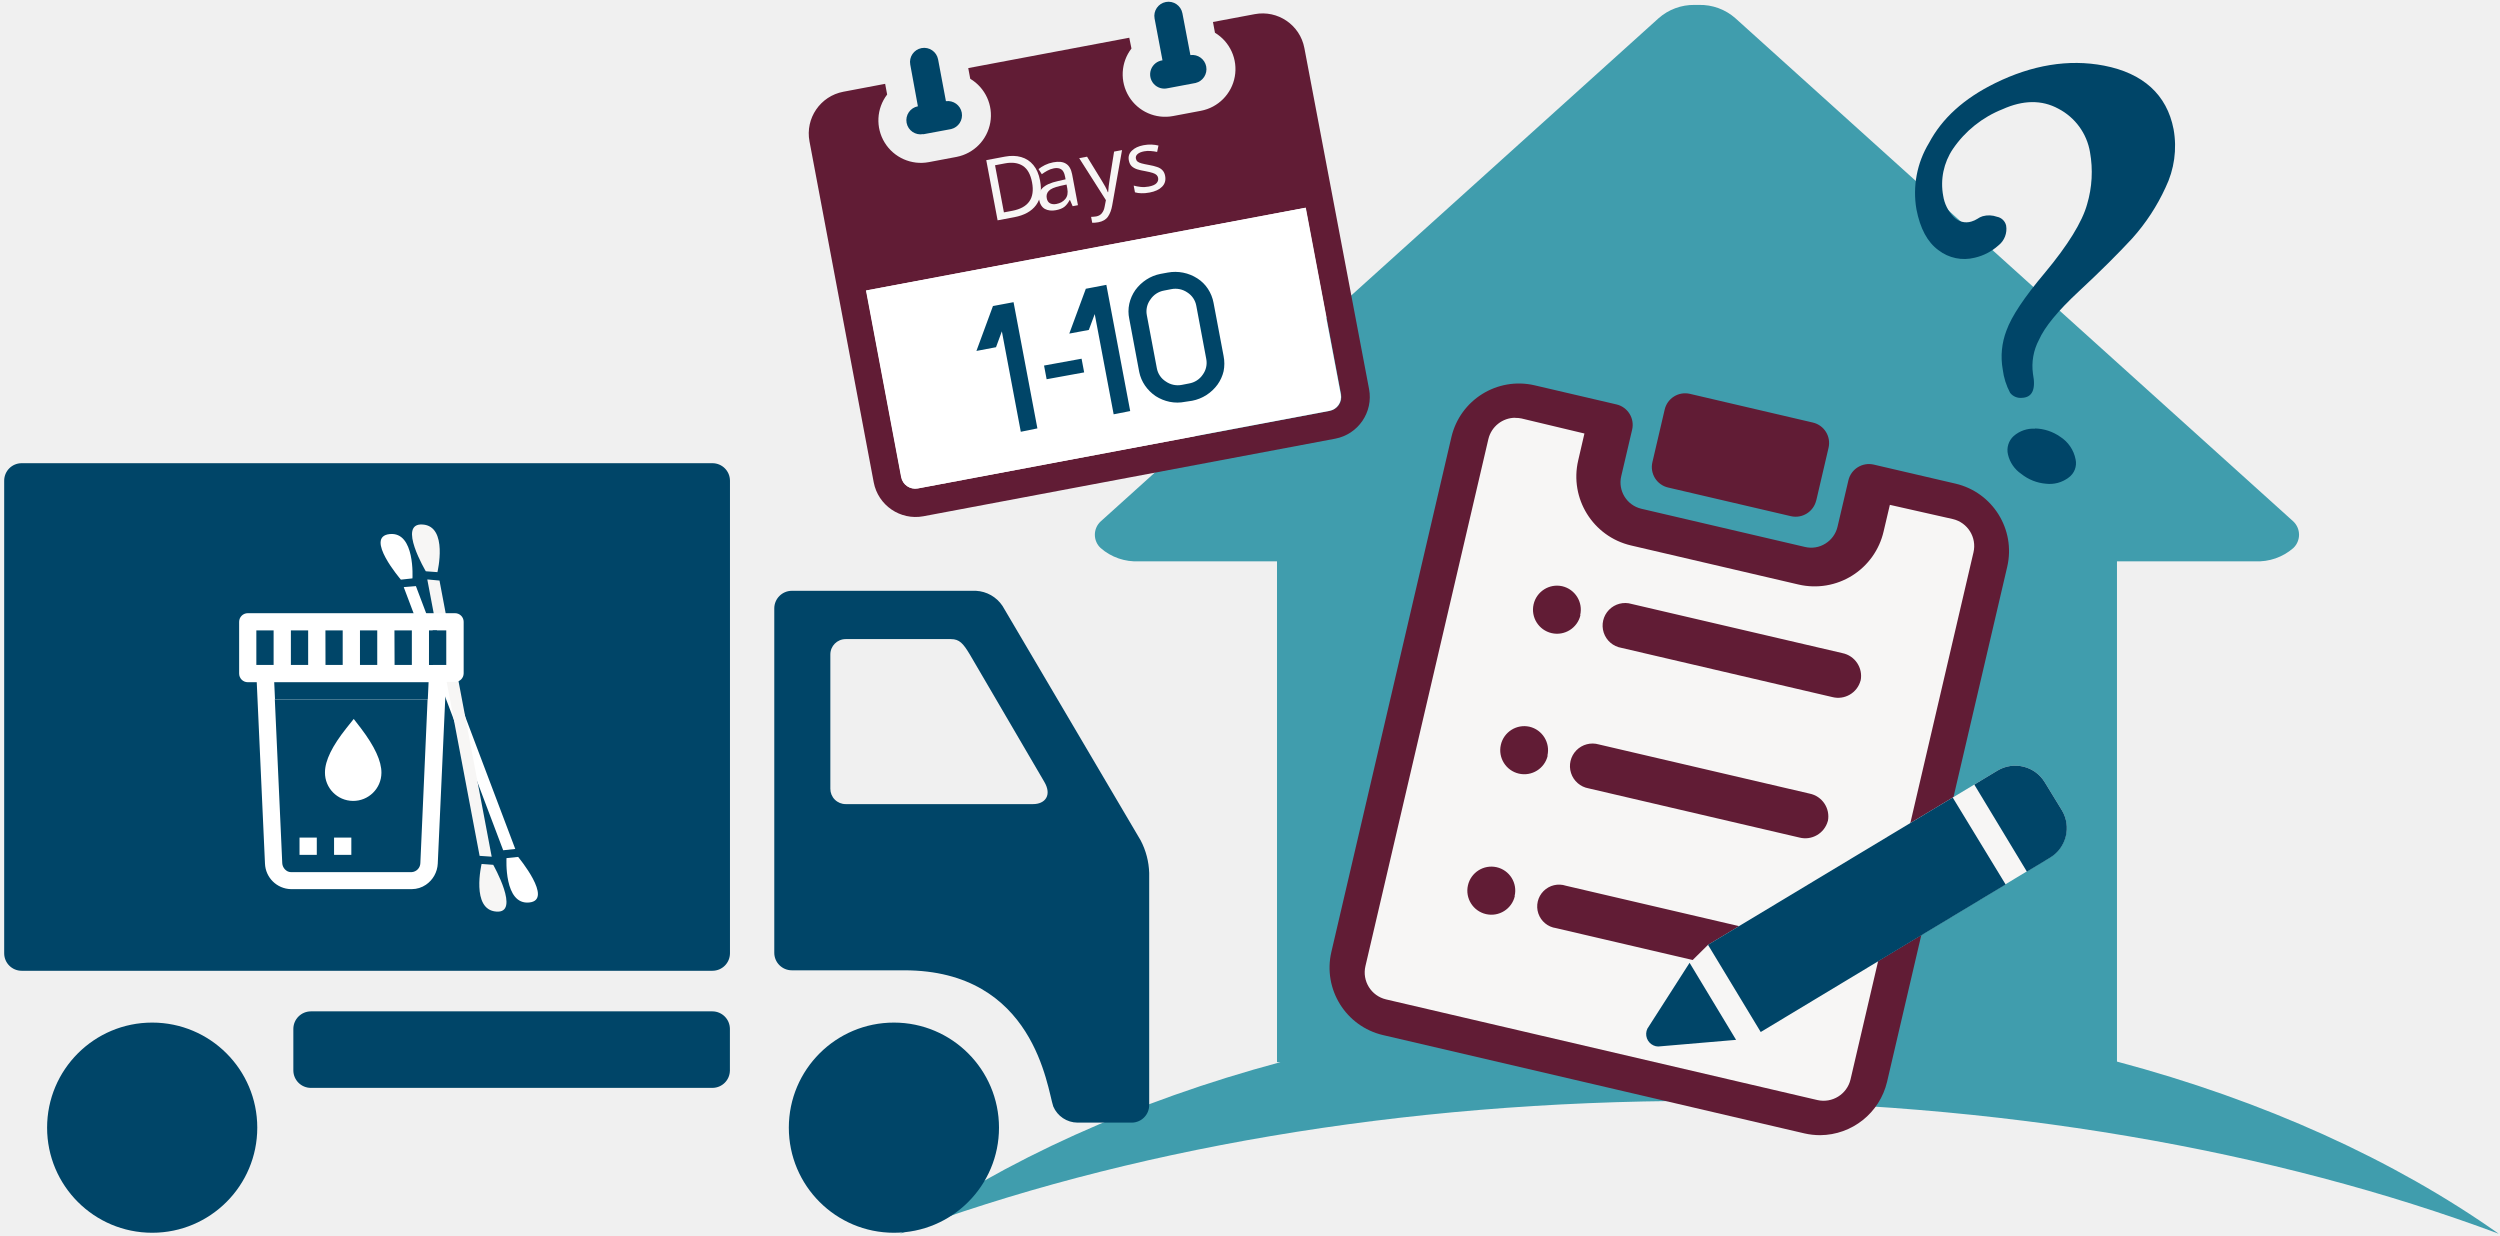
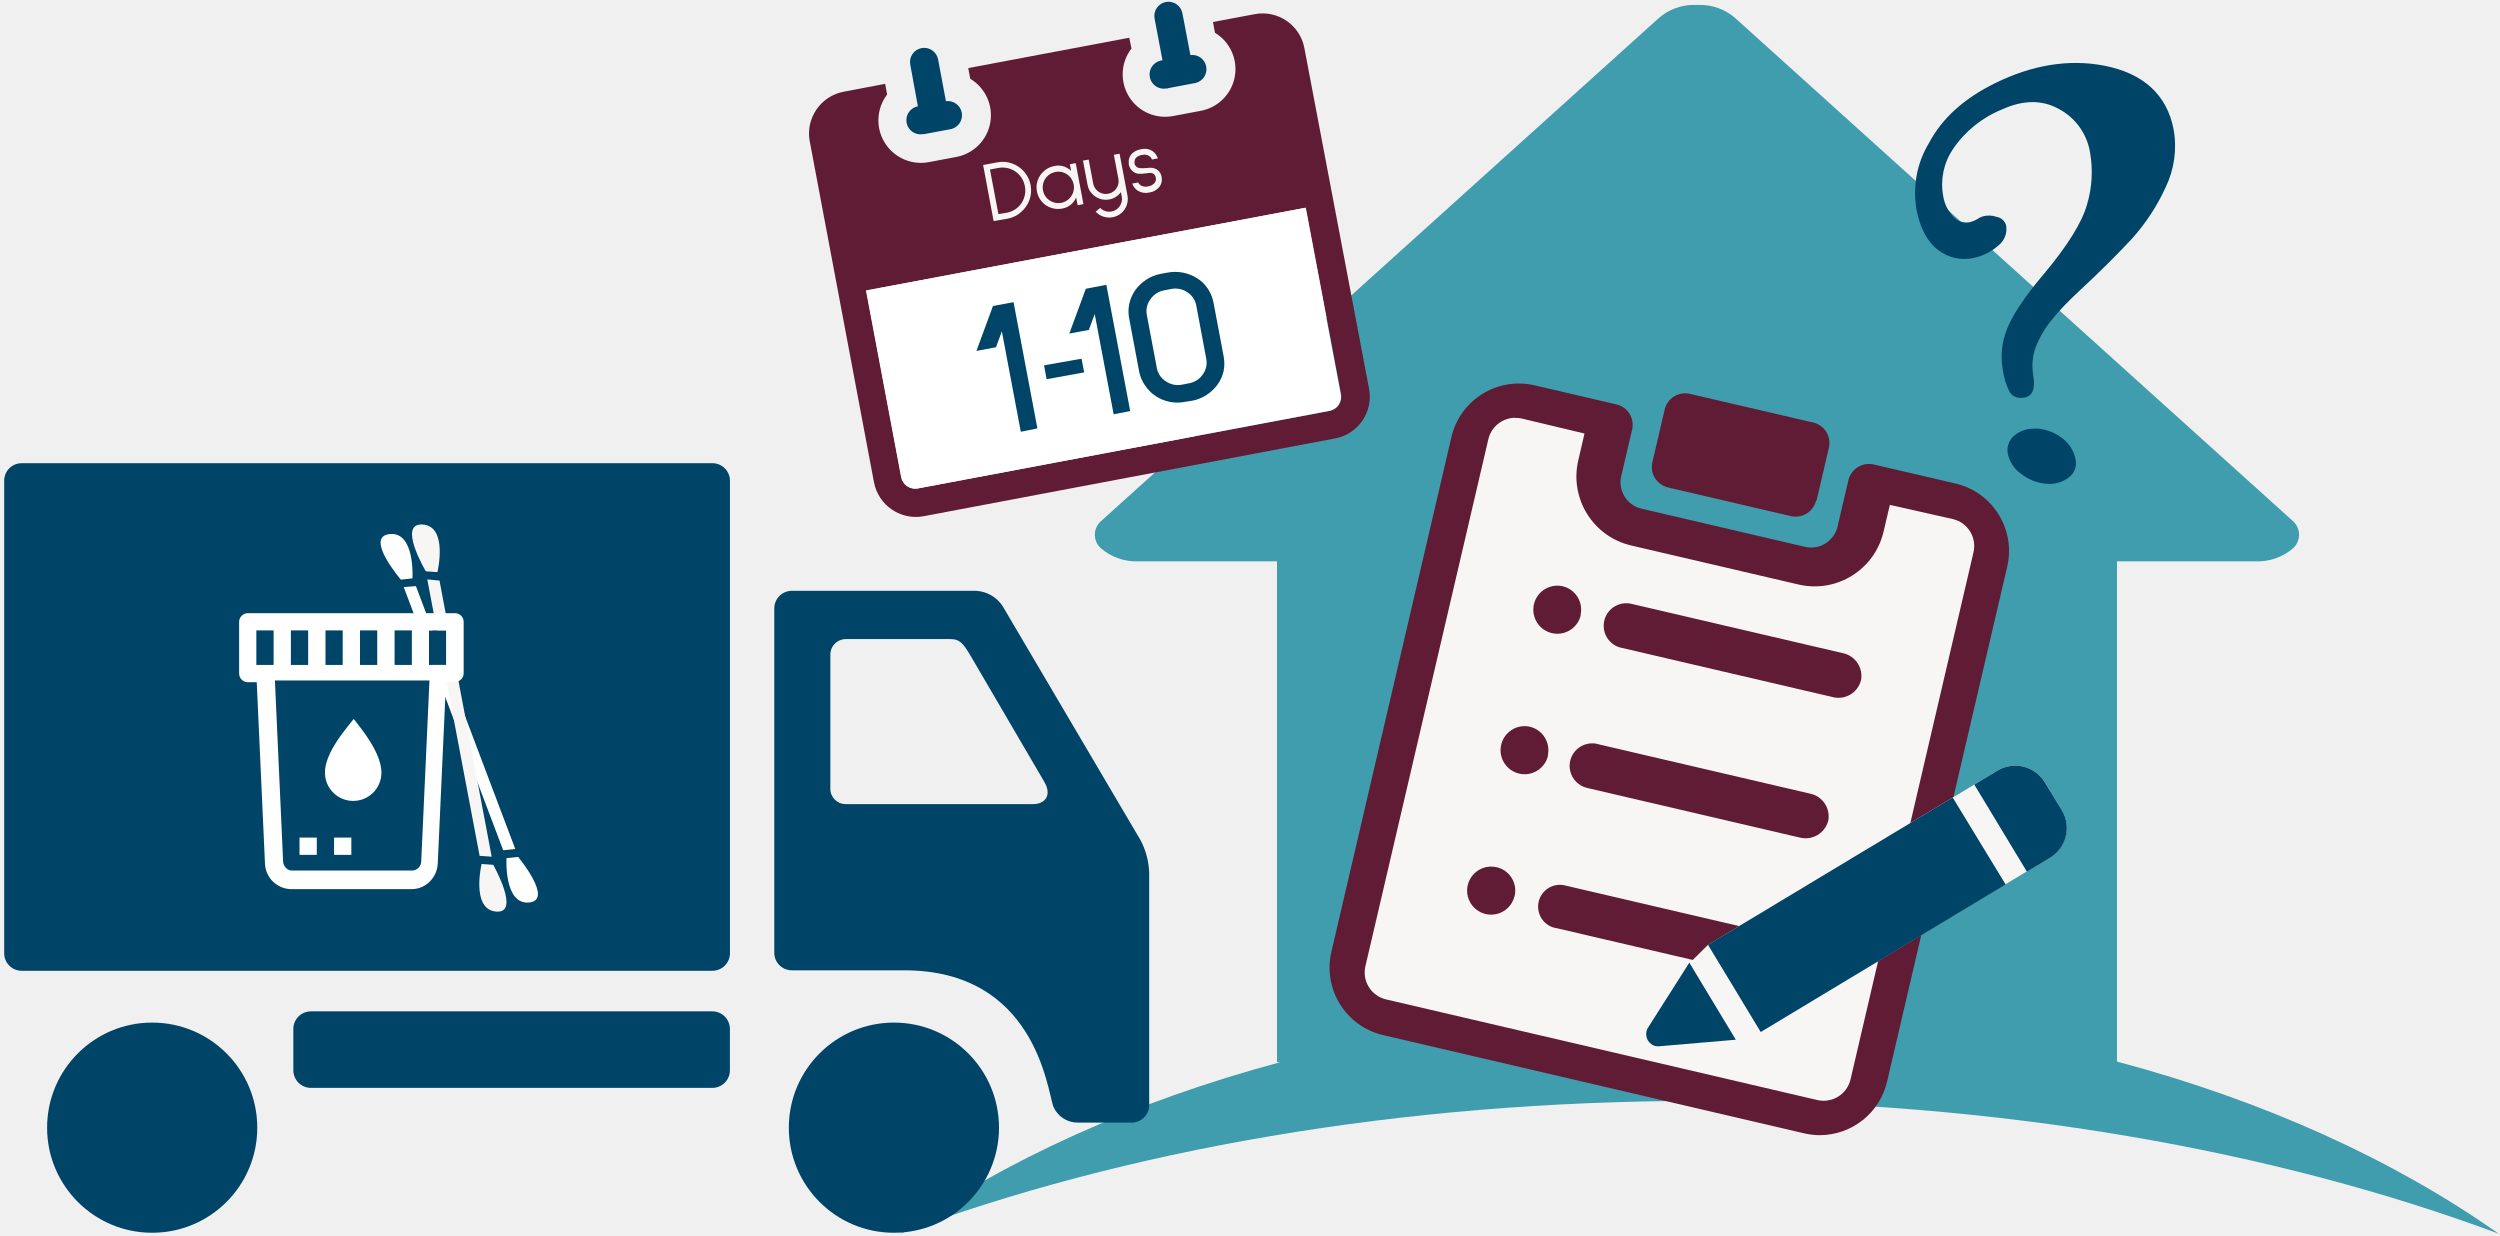
<svg xmlns="http://www.w3.org/2000/svg" id="Layer_1" data-name="Layer 1" viewBox="0 0 376.35 186">
  <defs>
-     <style>.cls-1{fill:#409dad;}.cls-2{fill:#004568;}.cls-3{fill:#fff;}.cls-4,.cls-6{fill:#f7f6f5;}.cls-5{fill:#611c35;}.cls-6{font-size:12.9px;font-family:SulphurPoint-Regular, Sulphur Point;letter-spacing:-0.02em;}.cls-7{letter-spacing:0em;}.cls-8{letter-spacing:-0.01em;}</style>
+     <style>.cls-1{fill:#409dad;}.cls-2{fill:#004568;}.cls-3{fill:#fff;}.cls-4{fill:#f7f6f5;}.cls-5{fill:#611c35;}.cls-6{isolation:isolate;}</style>
  </defs>
-   <path class="cls-1" d="M318.69,159.81V84.5h20.77a8.16,8.16,0,0,0,5.78-2,2.76,2.76,0,0,0,0-4l-84-75.76a8,8,0,0,0-5.46-2h-.68a8,8,0,0,0-5.41,2l-84,75.76a2.73,2.73,0,0,0,0,4,8.13,8.13,0,0,0,5.78,2h20.77v75.39h.54c-22,5.89-41.56,14.77-57.3,25.84,33.63-12.57,75.26-20,120.34-20s86.71,7.45,120.34,20C360.43,174.62,340.82,165.7,318.69,159.81Z" />
-   <path class="cls-2" d="M300.38,12.5c5.48-2.69,11-3.65,16.36-2.62,5.85,1.13,9.46,4.34,10.47,9.57A14.29,14.29,0,0,1,326,28.23a30.42,30.42,0,0,1-5,7.64c-2,2.17-4.7,4.88-8.06,8-3.16,2.94-5.13,5.34-6,7.3a8.42,8.42,0,0,0-.9,5.09c.46,2.36-.1,3.57-1.65,3.63a2,2,0,0,1-1.78-.74,10.09,10.09,0,0,1-1.12-3.55,10.94,10.94,0,0,1,.57-5.86c.76-2.11,2.64-4.95,5.78-8.68,3.44-4.13,5.62-7.64,6.36-10.33a17.07,17.07,0,0,0,.43-7.82,9.07,9.07,0,0,0-4.77-6.55c-2.51-1.36-5.32-1.3-8.39.08A16.3,16.3,0,0,0,294,22.41a9.5,9.5,0,0,0-1.47,7.08,5.72,5.72,0,0,0,1.57,3.14,2.57,2.57,0,0,0,2.71.71,3.49,3.49,0,0,0,.87-.4,2.77,2.77,0,0,1,.79-.39,3.54,3.54,0,0,1,2.15.08A1.75,1.75,0,0,1,302,33.94a3.13,3.13,0,0,1-1.15,3,8,8,0,0,1-3.55,1.85,6.37,6.37,0,0,1-5.5-1.14c-1.65-1.21-2.74-3.25-3.3-6.14a14.51,14.51,0,0,1,1.9-10C292.36,17.82,295.63,14.83,300.38,12.5Zm6,52a6.89,6.89,0,0,1,3.75,1.24,5.21,5.21,0,0,1,2.33,3.42,2.66,2.66,0,0,1-1.07,2.75,4.71,4.71,0,0,1-3.39.91,6.84,6.84,0,0,1-3.72-1.48,4.85,4.85,0,0,1-2-2.92,2.86,2.86,0,0,1,.86-2.78A4.52,4.52,0,0,1,306.35,64.53Z" />
-   <path class="cls-2" d="M.63,72.36a2.63,2.63,0,0,1,2.63-2.63h104a2.64,2.64,0,0,1,2.63,2.63v71.15a2.64,2.64,0,0,1-2.63,2.63H3.26a2.63,2.63,0,0,1-2.63-2.63Zm43.53,88.78a2.64,2.64,0,0,0,2.64,2.63h60.45a2.64,2.64,0,0,0,2.63-2.63v-6.26a2.65,2.65,0,0,0-2.63-2.63H46.8a2.65,2.65,0,0,0-2.64,2.63Zm90.42-7.2a15.82,15.82,0,1,0,15.81,15.81,15.83,15.83,0,0,0-15.81-15.81Zm-111.66,0a15.82,15.82,0,1,0,15.81,15.81,15.82,15.82,0,0,0-15.81-15.81ZM173,131.42v34.91A2.64,2.64,0,0,1,170.4,169h-8.19a4,4,0,0,1-3.65-2.43c-.93-2.74-2.79-20.5-22.45-20.5H119.2a2.64,2.64,0,0,1-2.64-2.64V91.58a2.65,2.65,0,0,1,2.64-2.64h27.72a5.11,5.11,0,0,1,4,2.28l20.8,35.3A11.33,11.33,0,0,1,173,131.42ZM157.21,117.7,146,98.53c-1-1.67-1.57-2.32-2.85-2.32H127.3A2.31,2.31,0,0,0,125,98.52v20.22a2.3,2.3,0,0,0,2.31,2.31h28.22C157.32,121.05,158.4,119.72,157.21,117.7Z" />
+   <path class="cls-1" d="M318.69,159.81V84.5h20.77a8.15,8.15,0,0,0,5.78-2,2.76,2.76,0,0,0,.1-3.9.94.94,0,0,0-.1-.1l-84-75.76a8,8,0,0,0-5.46-2h-.68a8,8,0,0,0-5.41,2l-84,75.76a2.73,2.73,0,0,0-.14,3.86,1.85,1.85,0,0,0,.14.14,8.15,8.15,0,0,0,5.78,2h20.77v75.39h.54c-22,5.89-41.56,14.77-57.3,25.84,33.63-12.57,75.26-20,120.34-20s86.71,7.45,120.34,20C360.43,174.62,340.82,165.7,318.69,159.81Z" />
+   <path class="cls-2" d="M300.38,12.5c5.48-2.69,11-3.65,16.36-2.62,5.85,1.13,9.46,4.34,10.47,9.57A14.29,14.29,0,0,1,326,28.23a30.44,30.44,0,0,1-5,7.64c-2,2.17-4.7,4.88-8.06,8-3.16,2.94-5.13,5.34-6,7.3a8.4,8.4,0,0,0-.9,5.09c.46,2.36-.1,3.57-1.65,3.63a2,2,0,0,1-1.78-.74,10.09,10.09,0,0,1-1.12-3.55,10.94,10.94,0,0,1,.57-5.86c.76-2.11,2.64-5,5.78-8.68,3.44-4.13,5.62-7.64,6.36-10.33a17.1,17.1,0,0,0,.43-7.82,9.07,9.07,0,0,0-4.77-6.55c-2.51-1.36-5.32-1.3-8.39.08a16.34,16.34,0,0,0-7.47,6,9.53,9.53,0,0,0-1.47,7.08,5.71,5.71,0,0,0,1.57,3.14,2.57,2.57,0,0,0,2.71.71,3.44,3.44,0,0,0,.87-.4,2.91,2.91,0,0,1,.79-.39,3.51,3.51,0,0,1,2.15.08A1.75,1.75,0,0,1,302,33.94a3.11,3.11,0,0,1-1.15,3,8,8,0,0,1-3.55,1.85,6.38,6.38,0,0,1-5.5-1.14c-1.65-1.21-2.74-3.25-3.3-6.14a14.54,14.54,0,0,1,1.9-10C292.36,17.82,295.63,14.83,300.38,12.5Zm6,52a6.91,6.91,0,0,1,3.75,1.24,5.2,5.2,0,0,1,2.33,3.42,2.66,2.66,0,0,1-1.07,2.75,4.72,4.72,0,0,1-3.39.91,6.84,6.84,0,0,1-3.72-1.48,4.88,4.88,0,0,1-2-2.92,2.87,2.87,0,0,1,.86-2.78,4.54,4.54,0,0,1,3.21-1.11Z" />
+   <path class="cls-2" d="M.63,72.36a2.63,2.63,0,0,1,2.63-2.63h104a2.65,2.65,0,0,1,2.63,2.63v71.15a2.65,2.65,0,0,1-2.63,2.63H3.26a2.63,2.63,0,0,1-2.63-2.63h0Zm43.53,88.78a2.65,2.65,0,0,0,2.64,2.63h60.45a2.65,2.65,0,0,0,2.63-2.63v-6.26a2.65,2.65,0,0,0-2.63-2.63H46.8a2.65,2.65,0,0,0-2.64,2.63Zm90.42-7.2a15.82,15.82,0,1,0,15.81,15.83v0A15.82,15.82,0,0,0,134.58,153.94Zm-111.66,0a15.82,15.82,0,1,0,15.81,15.83v0A15.82,15.82,0,0,0,22.92,153.94ZM173,131.42v34.91a2.64,2.64,0,0,1-2.6,2.67h-8.19a4,4,0,0,1-3.65-2.43c-.93-2.74-2.79-20.5-22.45-20.5H119.2a2.64,2.64,0,0,1-2.64-2.64V91.58a2.65,2.65,0,0,1,2.64-2.64h27.72a5.11,5.11,0,0,1,4,2.28l20.8,35.3A11.33,11.33,0,0,1,173,131.42ZM157.21,117.7,146,98.53c-1-1.67-1.57-2.32-2.85-2.32H127.3a2.32,2.32,0,0,0-2.3,2.31v20.22a2.3,2.3,0,0,0,2.29,2.31h28.24C157.32,121.05,158.4,119.72,157.21,117.7Z" />
  <polygon class="cls-3" points="60.81 88.38 60.79 88.42 75.75 128 75.75 128 77.49 127.81 77.57 127.81 62.61 88.23 62.53 88.24 60.81 88.38" />
  <path class="cls-3" d="M60.35,87.26l1.74-.19s.43-7.07-3.43-6.67S60.35,87.26,60.35,87.26Z" />
  <path class="cls-3" d="M78,129l-1.75.18s-.42,7.08,3.43,6.68C83.38,135.48,78,129,78,129Z" />
  <polygon class="cls-4" points="64.36 87.23 64.33 87.26 72.2 128.84 72.2 128.84 73.95 128.96 74.02 128.97 66.16 87.39 66.08 87.39 64.36 87.23" />
  <path class="cls-4" d="M64.1,86l1.75.13s1.65-6.9-2.22-7.17S64.1,86,64.1,86Z" />
  <path class="cls-4" d="M74.25,130.19l-1.75-.13s-1.64,6.9,2.22,7.17C78.41,137.53,74.25,130.19,74.25,130.19Z" />
-   <path class="cls-3" d="M68.48,92.31H37.29A1.3,1.3,0,0,0,36,93.61v7.79a1.3,1.3,0,0,0,1.29,1.3h1.36L39.89,130a4,4,0,0,0,3.9,3.85H62a3.8,3.8,0,0,0,2.12-.66,4.08,4.08,0,0,0,1.78-3.18l1.24-27.35h1.36a1.3,1.3,0,0,0,1.3-1.3V93.61A1.3,1.3,0,0,0,68.48,92.31Zm-9.1,2.59H62v5.2h-2.6Zm-5.19,0h2.6v5.2h-2.6Zm-5.2,0h2.6v5.2H49Zm-5.2,0h2.6v5.2h-2.6Zm-2.6,5.2h-2.6V94.9h2.6Zm22.09,29.84a1.4,1.4,0,0,1-1.3,1.35H43.79a1.16,1.16,0,0,1-.48-.11,1.49,1.49,0,0,1-.82-1.25l-.18-4-.94-20.67h23ZM64.4,105.3h-23l-.12-2.6H64.52Zm2.78-5.2h-2.6V94.9h2.6Z" />
  <rect class="cls-3" x="45.09" y="126.09" width="2.6" height="2.6" />
  <rect class="cls-3" x="50.29" y="126.09" width="2.6" height="2.6" />
  <rect class="cls-2" x="64.58" y="94.9" width="2.6" height="5.2" />
  <path class="cls-3" d="M53.25,108.23l1.09,1.41c2.06,2.72,3.1,4.94,3.08,6.72a4.25,4.25,0,0,1-8.5-.08c0-1.79,1.11-4,3.22-6.66l.27-.34Z" />
  <path class="cls-4" d="M228,60.58c-1.91,0-5.17,1.68-5.62,3.62l-18.7,80.17c-.53,2.26,2.3,7.37,4.56,7.9l65.59,15.3c2.26.54,6.35-2.3,6.88-4.56l18.7-80.17c.53-2.26-2.7-6.34-5-6.87l-12.74-2.23s-1.69,9.89-4.13,11.41-2.31,1.72-5.11,1.07l-25.51-6c-5.78-1.35-6.9-5.68-5.56-11.46l1-4.1S228.29,60.58,228,60.58Z" />
-   <path class="cls-5" d="M274,170.89a10.7,10.7,0,0,1-2.37-.27l-63.44-14.8a10.43,10.43,0,0,1-7.77-12.5L218.5,65.78A10.44,10.44,0,0,1,231,58l12.34,2.88a3.16,3.16,0,0,1,2.36,3.81l-1.64,7a4.07,4.07,0,0,0,3,4.89l24.67,5.76a4,4,0,0,0,3.07-.51,4.06,4.06,0,0,0,1.82-2.53l1.64-7a3.18,3.18,0,0,1,3.81-2.36l12.33,2.87h0a10.43,10.43,0,0,1,7.77,12.5l-18.09,77.54A10.43,10.43,0,0,1,274,170.89Zm-45.88-108a4.17,4.17,0,0,0-4.06,3.21l-18.51,79.35a4.17,4.17,0,0,0,3.11,5l64.92,15.15a4.17,4.17,0,0,0,5-3.11l18.51-79.35a4.17,4.17,0,0,0-3.11-5L284.5,76,283.56,80A10.66,10.66,0,0,1,270.77,88l-25.25-5.89a10.66,10.66,0,0,1-7.94-12.79l.94-4.06L229.06,63A3.91,3.91,0,0,0,228.11,62.91Zm-.11,72a3.6,3.6,0,0,0-2.7-4.34h0a3.62,3.62,0,1,0,2.73,4.35Zm4.94-21.14a3.63,3.63,0,0,0-2.7-4.35h0a3.62,3.62,0,1,0,2.74,4.36Zm4.93-21.15a3.62,3.62,0,0,0-2.7-4.35h0a3.62,3.62,0,1,0,2.74,4.36Zm32.36,52.14a3.46,3.46,0,0,0-2.78-4l-31.72-7.4a3.29,3.29,0,1,0-1.49,6.38l31.72,7.4A3.46,3.46,0,0,0,270.23,144.74Zm4.93-21.14a3.51,3.51,0,0,0-2.75-4.13l-31.72-7.4a3.4,3.4,0,1,0-1.55,6.61l31.72,7.4A3.52,3.52,0,0,0,275.16,123.6Zm4.93-21.15a3.51,3.51,0,0,0-2.75-4.13l-31.72-7.4a3.4,3.4,0,1,0-1.54,6.61l31.72,7.4A3.5,3.5,0,0,0,280.09,102.45Zm-6.68-27.11,1.85-7.93a3.16,3.16,0,0,0-2.36-3.8l-18.51-4.32a3.16,3.16,0,0,0-3.8,2.37l-1.85,7.93a3.16,3.16,0,0,0,2.36,3.8l18.51,4.32A3.18,3.18,0,0,0,273.41,75.34Z" />
-   <path class="cls-4" d="M310.41,122l-2.6-4.25a5.2,5.2,0,0,0-7.1-1.75l-43.59,26.24L254.33,145,248,154.85a1.88,1.88,0,0,0,.08,1.78,1.84,1.84,0,0,0,.84.75,1.65,1.65,0,0,0,.71.16l11.72-1,3.69-1.2,43.58-26.27a5.21,5.21,0,0,0,1.77-7.1Z" />
-   <path class="cls-2" d="M310.41,122l-2.6-4.25a5.2,5.2,0,0,0-7.1-1.75l-3.5,2.11,7.92,13.11,3.51-2.12a5.21,5.21,0,0,0,1.77-7.1Z" />
+   <path class="cls-5" d="M274,170.89a10.51,10.51,0,0,1-2.37-.27l-63.44-14.8a10.43,10.43,0,0,1-7.77-12.5L218.5,65.78A10.44,10.44,0,0,1,231,58l12.34,2.88a3.15,3.15,0,0,1,2.36,3.79v0l-1.64,7a4.08,4.08,0,0,0,3,4.89l24.67,5.76a4,4,0,0,0,3.07-.51,4.08,4.08,0,0,0,1.82-2.53l1.64-7a3.19,3.19,0,0,1,3.81-2.36l12.33,2.87h0a10.43,10.43,0,0,1,7.77,12.5l-18.09,77.54A10.43,10.43,0,0,1,274,170.89Zm-45.88-108a4.18,4.18,0,0,0-4.06,3.21l-18.51,79.35a4.16,4.16,0,0,0,3.11,5l64.92,15.15a4.16,4.16,0,0,0,5-3.11l18.51-79.35a4.16,4.16,0,0,0-3.11-5L284.5,76l-.94,4a10.66,10.66,0,0,1-12.78,8h0l-25.25-5.89a10.66,10.66,0,0,1-7.94-12.79l.94-4.06L229.06,63a3.78,3.78,0,0,0-.95-.09Zm-.11,72a3.6,3.6,0,0,0-2.67-4.33h0A3.62,3.62,0,1,0,228,134.9ZM233,113.75a3.63,3.63,0,0,0-2.7-4.35h0a3.62,3.62,0,1,0,2.74,4.36Zm4.93-21.15a3.62,3.62,0,0,0-2.7-4.35h0a3.62,3.62,0,1,0,2.74,4.36Zm32.36,52.14a3.45,3.45,0,0,0-2.78-4l-31.72-7.4a3.29,3.29,0,0,0-2.08,6.24,3,3,0,0,0,.59.14l31.72,7.4a3.46,3.46,0,0,0,4.26-2.38Zm4.93-21.14a3.51,3.51,0,0,0-2.75-4.13l-31.72-7.4a3.4,3.4,0,1,0-1.92,6.52,2.22,2.22,0,0,0,.37.09l31.72,7.4a3.52,3.52,0,0,0,4.29-2.48Zm4.93-21.15a3.51,3.51,0,0,0-2.75-4.13l-31.72-7.4a3.4,3.4,0,0,0-1.95,6.51,3.06,3.06,0,0,0,.41.1l31.72,7.4a3.49,3.49,0,0,0,4.28-2.48Zm-6.68-27.11,1.85-7.93a3.16,3.16,0,0,0-2.35-3.8h0L254.4,59.29a3.16,3.16,0,0,0-3.8,2.36h0l-1.85,7.93a3.16,3.16,0,0,0,2.35,3.8h0l18.51,4.32a3.18,3.18,0,0,0,3.79-2.37Z" />
+   <path class="cls-4" d="M310.41,122l-2.6-4.25a5.2,5.2,0,0,0-7.1-1.75l-43.59,26.24L254.33,145,248,154.85a1.9,1.9,0,0,0,.08,1.78,1.86,1.86,0,0,0,.84.75,1.57,1.57,0,0,0,.71.16l11.72-1,3.69-1.2,43.58-26.27a5.21,5.21,0,0,0,1.77-7.1Z" />
+   <path class="cls-2" d="M310.41,122l-2.6-4.25a5.2,5.2,0,0,0-7.1-1.75l-3.5,2.11,7.92,13.11,3.51-2.12A5.21,5.21,0,0,0,310.41,122Z" />
  <polygon class="cls-2" points="257.12 142.23 265.06 155.36 301.93 133.15 293.96 120.06 257.12 142.23" />
-   <path class="cls-2" d="M248,154.85a1.88,1.88,0,0,0,.92,2.53,1.65,1.65,0,0,0,.71.16l11.72-1-7-11.6Z" />
-   <path class="cls-5" d="M188.89,2.13,182.6,3.31l.3,1.62a6.39,6.39,0,0,1-2.12,11.75l-4.19.79A6.39,6.39,0,0,1,170.33,7.3L170,5.68l-24.24,4.57.3,1.61A6.39,6.39,0,0,1,144,23.62l-4.19.79a6.4,6.4,0,0,1-6.26-10.18l-.3-1.61-6.29,1.19a6.4,6.4,0,0,0-5.1,7.47l9.67,51.33A6.42,6.42,0,0,0,139,77.72l62-11.68a6.4,6.4,0,0,0,5.1-7.47L196.36,7.23A6.4,6.4,0,0,0,188.89,2.13Zm13,57.23a2.13,2.13,0,0,1-1.7,2.49l-62,11.68a2.14,2.14,0,0,1-2.49-1.71l-5.29-28.09,66.17-12.46Z" />
+   <path class="cls-2" d="M248,154.85a1.88,1.88,0,0,0,.88,2.51l0,0a1.57,1.57,0,0,0,.71.16l11.72-1-7-11.6Z" />
+   <path class="cls-5" d="M188.89,2.13,182.6,3.31l.3,1.62a6.39,6.39,0,0,1-2.12,11.75l-4.19.79A6.39,6.39,0,0,1,170.33,7.3L170,5.68l-24.24,4.57.3,1.61A6.39,6.39,0,0,1,144,23.62l-4.19.79a6.4,6.4,0,0,1-6.26-10.18l-.3-1.61L127,13.81a6.4,6.4,0,0,0-5.1,7.47l9.67,51.33A6.42,6.42,0,0,0,139,77.72L201,66a6.4,6.4,0,0,0,5.1-7.47L196.36,7.23A6.4,6.4,0,0,0,188.89,2.13Zm13,57.23a2.13,2.13,0,0,1-1.7,2.49h0l-62,11.68a2.14,2.14,0,0,1-2.49-1.71l-5.29-28.09,66.17-12.46Z" />
  <path class="cls-2" d="M139,20.21l4.19-.78a2.14,2.14,0,0,0-.79-4.2l-1.18-6.29a2.13,2.13,0,0,0-4.19.79L138.18,16a2.13,2.13,0,1,0,.79,4.19Z" />
-   <path class="cls-2" d="M175.8,13.28l4.19-.79a2.14,2.14,0,0,0-.79-4.2L178,2a2.13,2.13,0,0,0-4.19.79L175,9.08a2.14,2.14,0,1,0,.79,4.2Z" />
-   <text class="cls-6" transform="translate(148.95 33.4) rotate(-10.67)">D<tspan class="cls-7" x="7.37" y="0">a</tspan>
-     <tspan class="cls-8" x="15.04" y="0">y</tspan>
-     <tspan class="cls-7" x="21.68" y="0">s</tspan>
-   </text>
-   <path class="cls-3" d="M201.84,59.36a2.13,2.13,0,0,1-1.7,2.49l-62,11.68a2.14,2.14,0,0,1-2.49-1.71l-5.29-28.09,66.17-12.46Z" />
-   <path class="cls-2" d="M153.67,65l-2.85-15.12-.88,2.39-2.95.56,2.49-6.76,3.1-.58,3.59,19Zm3.89-7.91-.39-2.06L162.82,54l.39,2.06Zm10.09,5.28L164.8,47.28l-.89,2.39-2.94.55,2.49-6.75,3.09-.59,3.59,19Zm10.75-1.88a5.84,5.84,0,0,1-2.32,0,6.22,6.22,0,0,1-2.11-.86,6.13,6.13,0,0,1-1.61-1.6A5.58,5.58,0,0,1,171.5,56L170,48a5.37,5.37,0,0,1,0-2.26,5.82,5.82,0,0,1,.91-2.07,6.33,6.33,0,0,1,1.65-1.57,5.94,5.94,0,0,1,2.15-.87l1.09-.2a6.16,6.16,0,0,1,4.45.88,5.29,5.29,0,0,1,1.59,1.57,5.73,5.73,0,0,1,.85,2.12l1.51,8a5.88,5.88,0,0,1,0,2.29,5.68,5.68,0,0,1-.91,2,6.22,6.22,0,0,1-1.66,1.57,6.11,6.11,0,0,1-2.17.87Zm1.69-14.46a3,3,0,0,0-1.34-2,3.17,3.17,0,0,0-2.43-.5l-1.08.21a3.11,3.11,0,0,0-2.06,1.35,3,3,0,0,0-.54,2.34l1.51,8a3,3,0,0,0,1.35,2,3.15,3.15,0,0,0,2.41.51l1.08-.21a3.11,3.11,0,0,0,2.08-1.34,3,3,0,0,0,.52-2.35Z" />
+   <path class="cls-2" d="M175.8,13.28l4.19-.79a2.14,2.14,0,0,0-.79-4.2L178,2a2.13,2.13,0,1,0-4.19.79L175,9.08a2.14,2.14,0,1,0,.56,4.24l.23,0Z" />
+   <g class="cls-6">
+     <g class="cls-6">
+       <path class="cls-4" d="M149.58,33.28,148,24.84l2.13-.4a4.12,4.12,0,0,1,2.23.17,4.39,4.39,0,0,1,1.82,1.24,4.3,4.3,0,0,1,.8,4.24,4.41,4.41,0,0,1-1.25,1.82,4.2,4.2,0,0,1-2,1Zm2-1.26a3.37,3.37,0,0,0,1.6-.77A3.38,3.38,0,0,0,154.28,28a3.42,3.42,0,0,0-.77-1.6,3.4,3.4,0,0,0-3.22-1.12l-1.26.24,1.27,6.71Z" />
+     </g>
+     <g class="cls-6">
+       <path class="cls-4" d="M161.94,24.56l1.16,6.17-.87.17L162,29.73a2.77,2.77,0,0,1-2.1,1.67,3.22,3.22,0,0,1-1.69-.12,3.08,3.08,0,0,1-1.38-.94,3.17,3.17,0,0,1-.73-1.52,3.23,3.23,0,0,1,.12-1.69,3.28,3.28,0,0,1,.94-1.38A3.19,3.19,0,0,1,158.7,25a2.64,2.64,0,0,1,1.55.09,3,3,0,0,1,1,.64l-.2-1ZM160.85,30a2.38,2.38,0,0,0,.69-1,2.33,2.33,0,0,0,.09-1.23,2.39,2.39,0,0,0-.53-1.11,2.35,2.35,0,0,0-1-.69,2.37,2.37,0,0,0-3,1.45,2.34,2.34,0,0,0-.09,1.23,2.32,2.32,0,0,0,1.54,1.79,2.34,2.34,0,0,0,1.23.09A2.3,2.3,0,0,0,160.85,30Z" />
+     </g>
+     <g class="cls-6">
+       <path class="cls-4" d="M168.54,23.14l1.19,6.29a2.74,2.74,0,0,1-.11,1.45,2.64,2.64,0,0,1-.81,1.19,2.68,2.68,0,0,1-1.31.63,2.79,2.79,0,0,1-2.56-.83l.68-.57a1.92,1.92,0,0,0,1.71.54,1.89,1.89,0,0,0,.9-.43,1.91,1.91,0,0,0,.56-.82,1.9,1.9,0,0,0,.08-1l-.13-.67a2.74,2.74,0,0,1-.76.72,2.7,2.7,0,0,1-1,.39,2.84,2.84,0,0,1-2.61-.89,2.6,2.6,0,0,1-.64-1.27l-.7-3.69.86-.16.68,3.61a1.9,1.9,0,0,0,.44.9,1.8,1.8,0,0,0,.82.56,1.85,1.85,0,0,0,1,.07,1.8,1.8,0,0,0,.9-.43,1.88,1.88,0,0,0,.56-.82,1.85,1.85,0,0,0,.07-1l-.68-3.61Z" />
+     </g>
+     <g class="cls-6">
+       <path class="cls-4" d="M171.75,27.92a1.51,1.51,0,0,0,1.1.14,1.61,1.61,0,0,0,.91-.46.92.92,0,0,0,.24-.8,1,1,0,0,0-.29-.59.78.78,0,0,0-.47-.18,4.71,4.71,0,0,0-.73.07,5.59,5.59,0,0,1-1.1.06,1.6,1.6,0,0,1-.86-.35,1.83,1.83,0,0,1-.63-1.06,1.31,1.31,0,0,1,0-.23,1.74,1.74,0,0,1,.44-1.35,2.52,2.52,0,0,1,1.46-.71h0a2.26,2.26,0,0,1,1.2.05,2.1,2.1,0,0,1,.81.52,2.41,2.41,0,0,1,.48.81l-.89.17a1.47,1.47,0,0,0-.24-.39,1.3,1.3,0,0,0-1.2-.3,1.54,1.54,0,0,0-1,.47,1.1,1.1,0,0,0-.19.68.42.42,0,0,0,0,.14.77.77,0,0,0,.31.5.82.82,0,0,0,.51.2,5.18,5.18,0,0,0,.82,0l.73-.06a2,2,0,0,1,.6.09,1.58,1.58,0,0,1,1.11,1.35,1.8,1.8,0,0,1,0,.73,2.12,2.12,0,0,1-.3.67,2.32,2.32,0,0,1-1.53.89,2.38,2.38,0,0,1-1.75-.26,2.16,2.16,0,0,1-.84-1.08l.89-.17A1.17,1.17,0,0,0,171.75,27.92Z" />
+     </g>
+   </g>
+   <path class="cls-3" d="M201.84,59.36a2.13,2.13,0,0,1-1.7,2.49h0l-62,11.68a2.14,2.14,0,0,1-2.49-1.71l-5.29-28.09,66.17-12.46Z" />
+   <path class="cls-2" d="M153.67,65l-2.85-15.12-.88,2.39-2.95.56,2.49-6.76,3.1-.58,3.59,19Zm3.89-7.91L157.17,55l5.65-1,.39,2.06Zm10.09,5.28L164.8,47.28l-.89,2.39-2.94.55,2.49-6.75,3.09-.59,3.59,19Zm10.75-1.88a5.67,5.67,0,0,1-2.32,0A5.79,5.79,0,0,1,172.36,58a5.54,5.54,0,0,1-.86-2L170,48a5.38,5.38,0,0,1,0-2.26,5.82,5.82,0,0,1,.91-2.07,6.32,6.32,0,0,1,1.65-1.57,5.94,5.94,0,0,1,2.15-.87l1.09-.2a6.17,6.17,0,0,1,4.45.88,5.18,5.18,0,0,1,1.59,1.57,5.77,5.77,0,0,1,.85,2.12l1.51,8a5.88,5.88,0,0,1,0,2.29,5.67,5.67,0,0,1-.91,2,6.21,6.21,0,0,1-1.66,1.57,6.11,6.11,0,0,1-2.17.87ZM180.09,46a3,3,0,0,0-1.34-2,3.18,3.18,0,0,0-2.43-.5l-1.08.21a3.14,3.14,0,0,0-2.06,1.35,3,3,0,0,0-.54,2.34l1.51,8a3,3,0,0,0,1.35,2,3.17,3.17,0,0,0,2.41.51l1.08-.21a3.1,3.1,0,0,0,2.08-1.34,3,3,0,0,0,.52-2.35Z" />
+   <path class="cls-3" d="M68.5,92.31H37.29A1.31,1.31,0,0,0,36,93.61v7.79a1.31,1.31,0,0,0,1.29,1.3h1.36L39.89,130a4,4,0,0,0,3.9,3.85H62a3.74,3.74,0,0,0,2.12-.66A4.08,4.08,0,0,0,65.9,130l1.24-27.35H68.5a1.3,1.3,0,0,0,1.3-1.3V93.61A1.3,1.3,0,0,0,68.5,92.31ZM62,94.9v5.2H59.4l0-5.2Zm-7.81,0h2.6v5.2h-2.6Zm-2.6,0v5.2H49V94.9Zm-7.8,0h2.6v5.2h-2.6Zm-2.6,5.2h-2.6V94.9h2.6Zm23.34,5h0L63.41,129.7a1.41,1.41,0,0,1-1.3,1.35H43.92a1.13,1.13,0,0,1-.48-.11,1.49,1.49,0,0,1-.82-1.25l-.18-4L41.5,105h0l-.11-2.56H64.65Zm2.65-5h-2.6V94.9h2.6Z" />
</svg>
